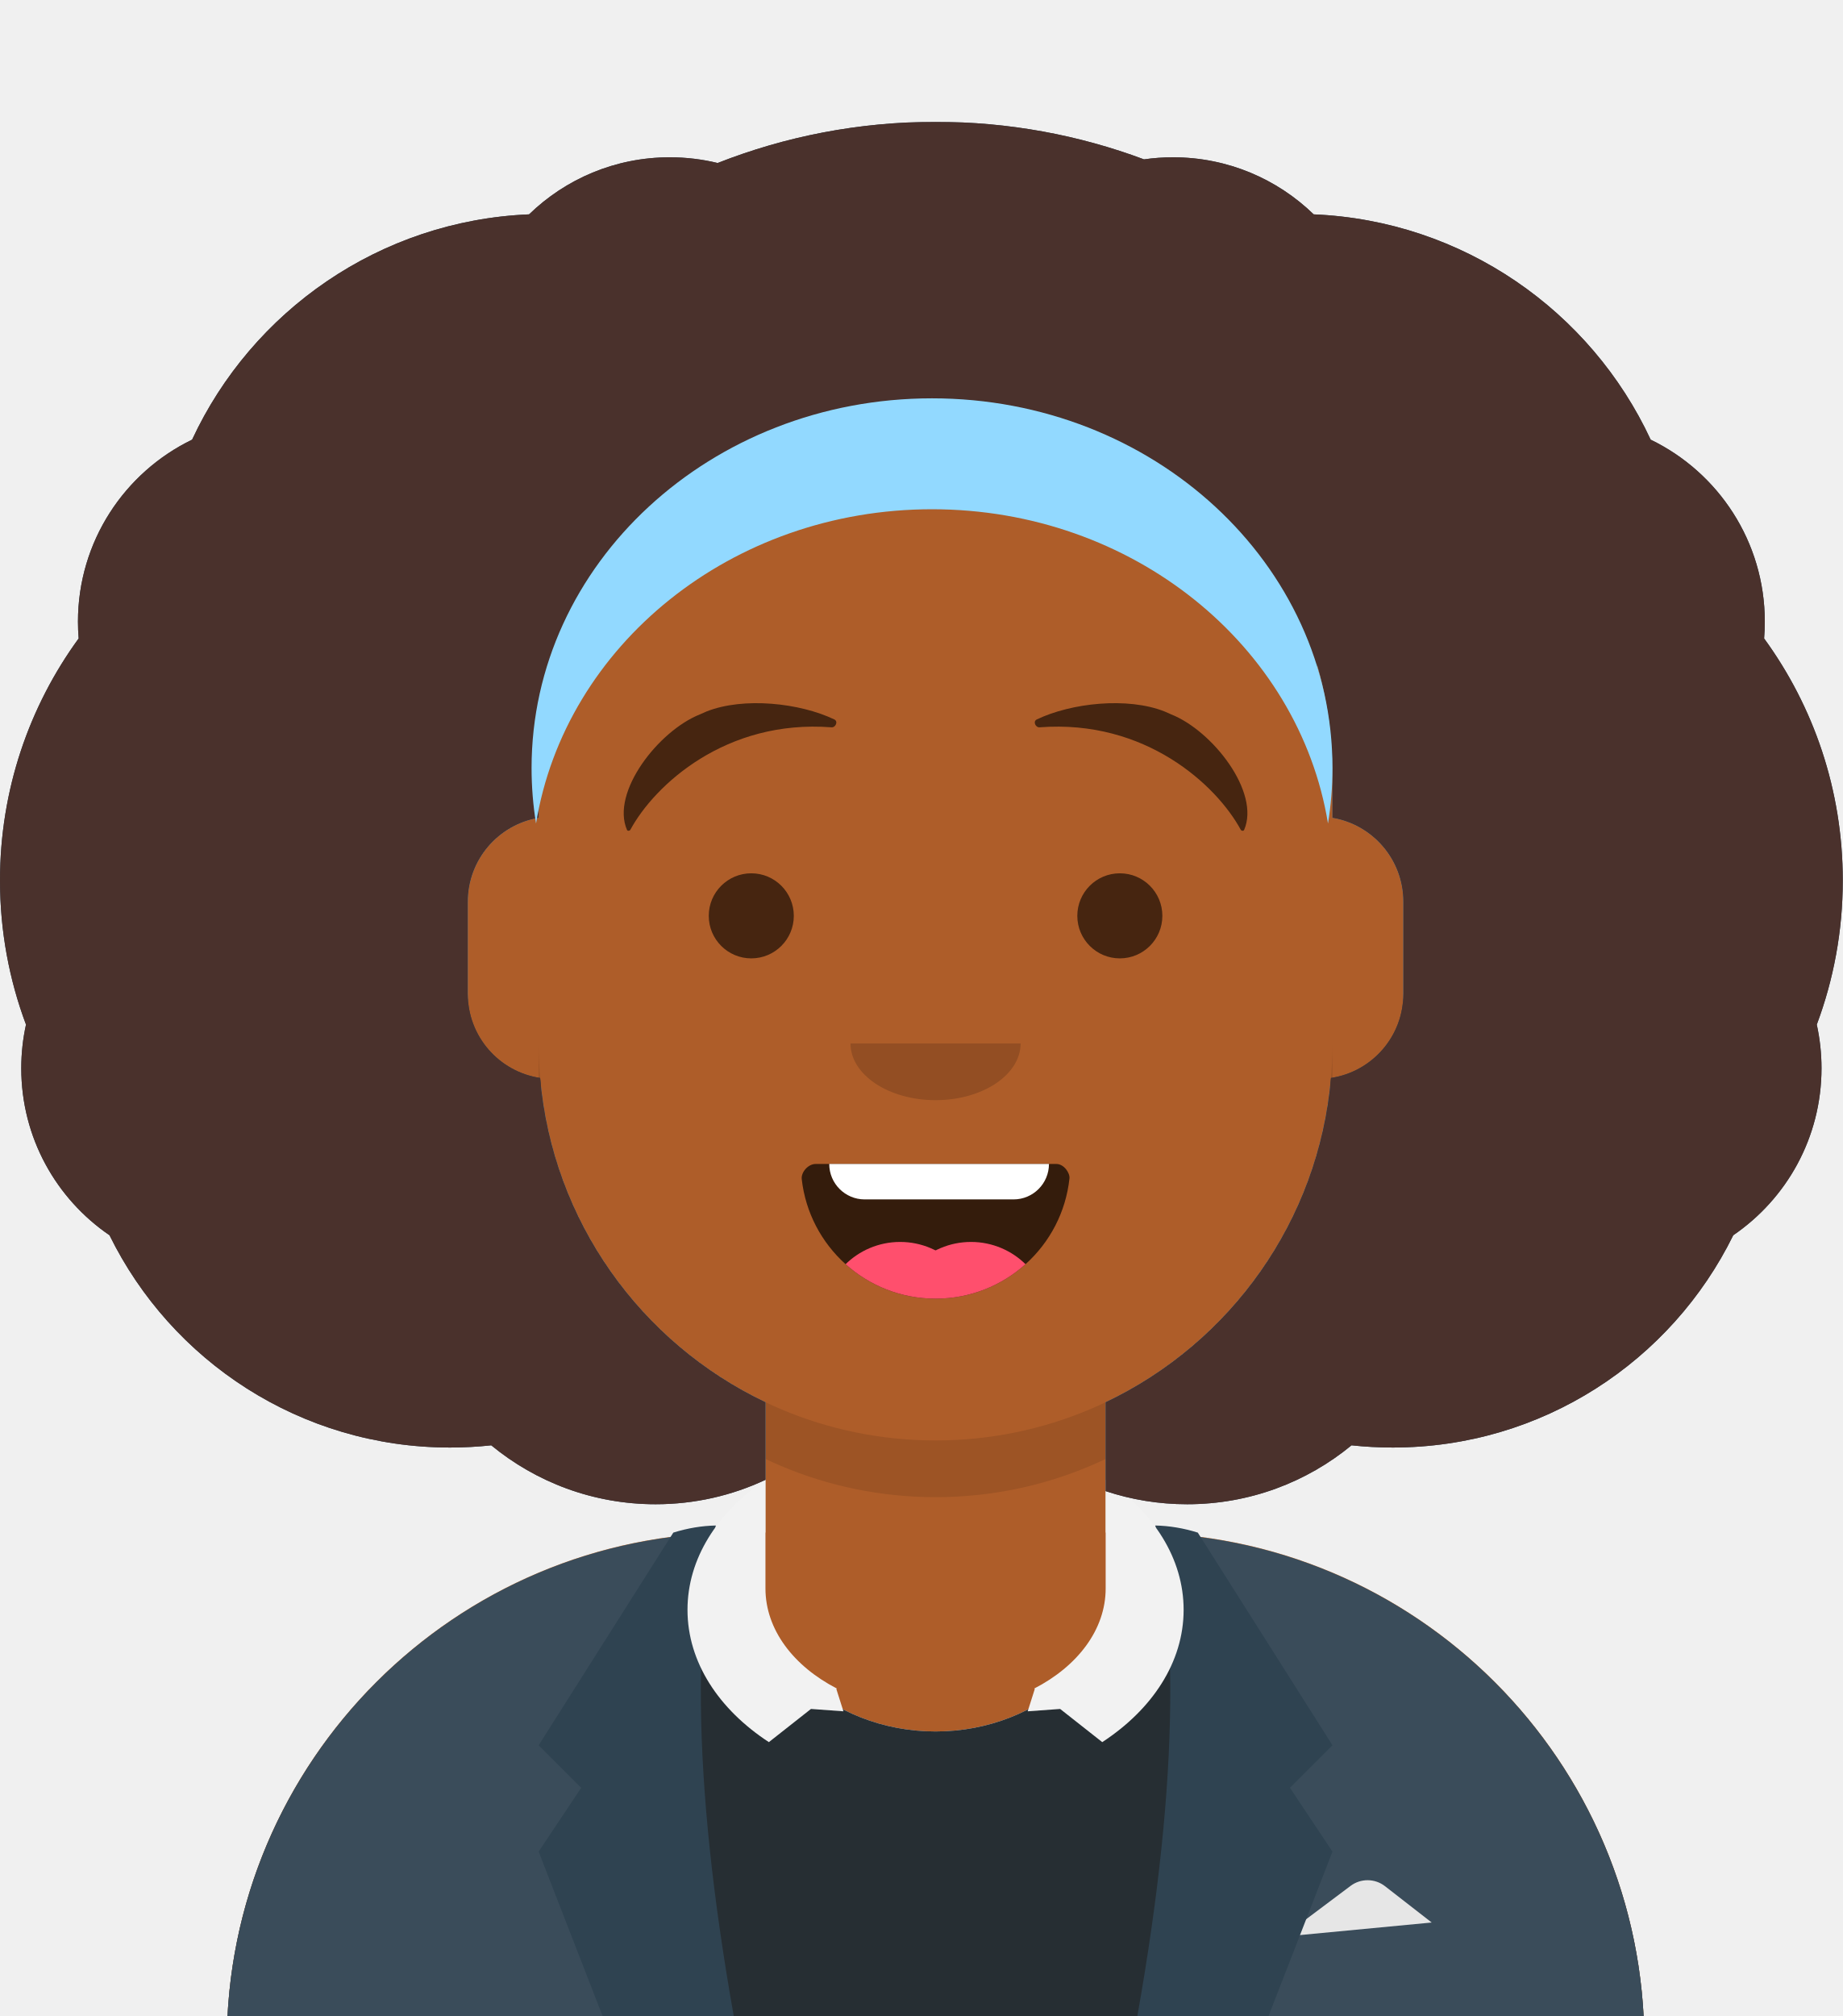
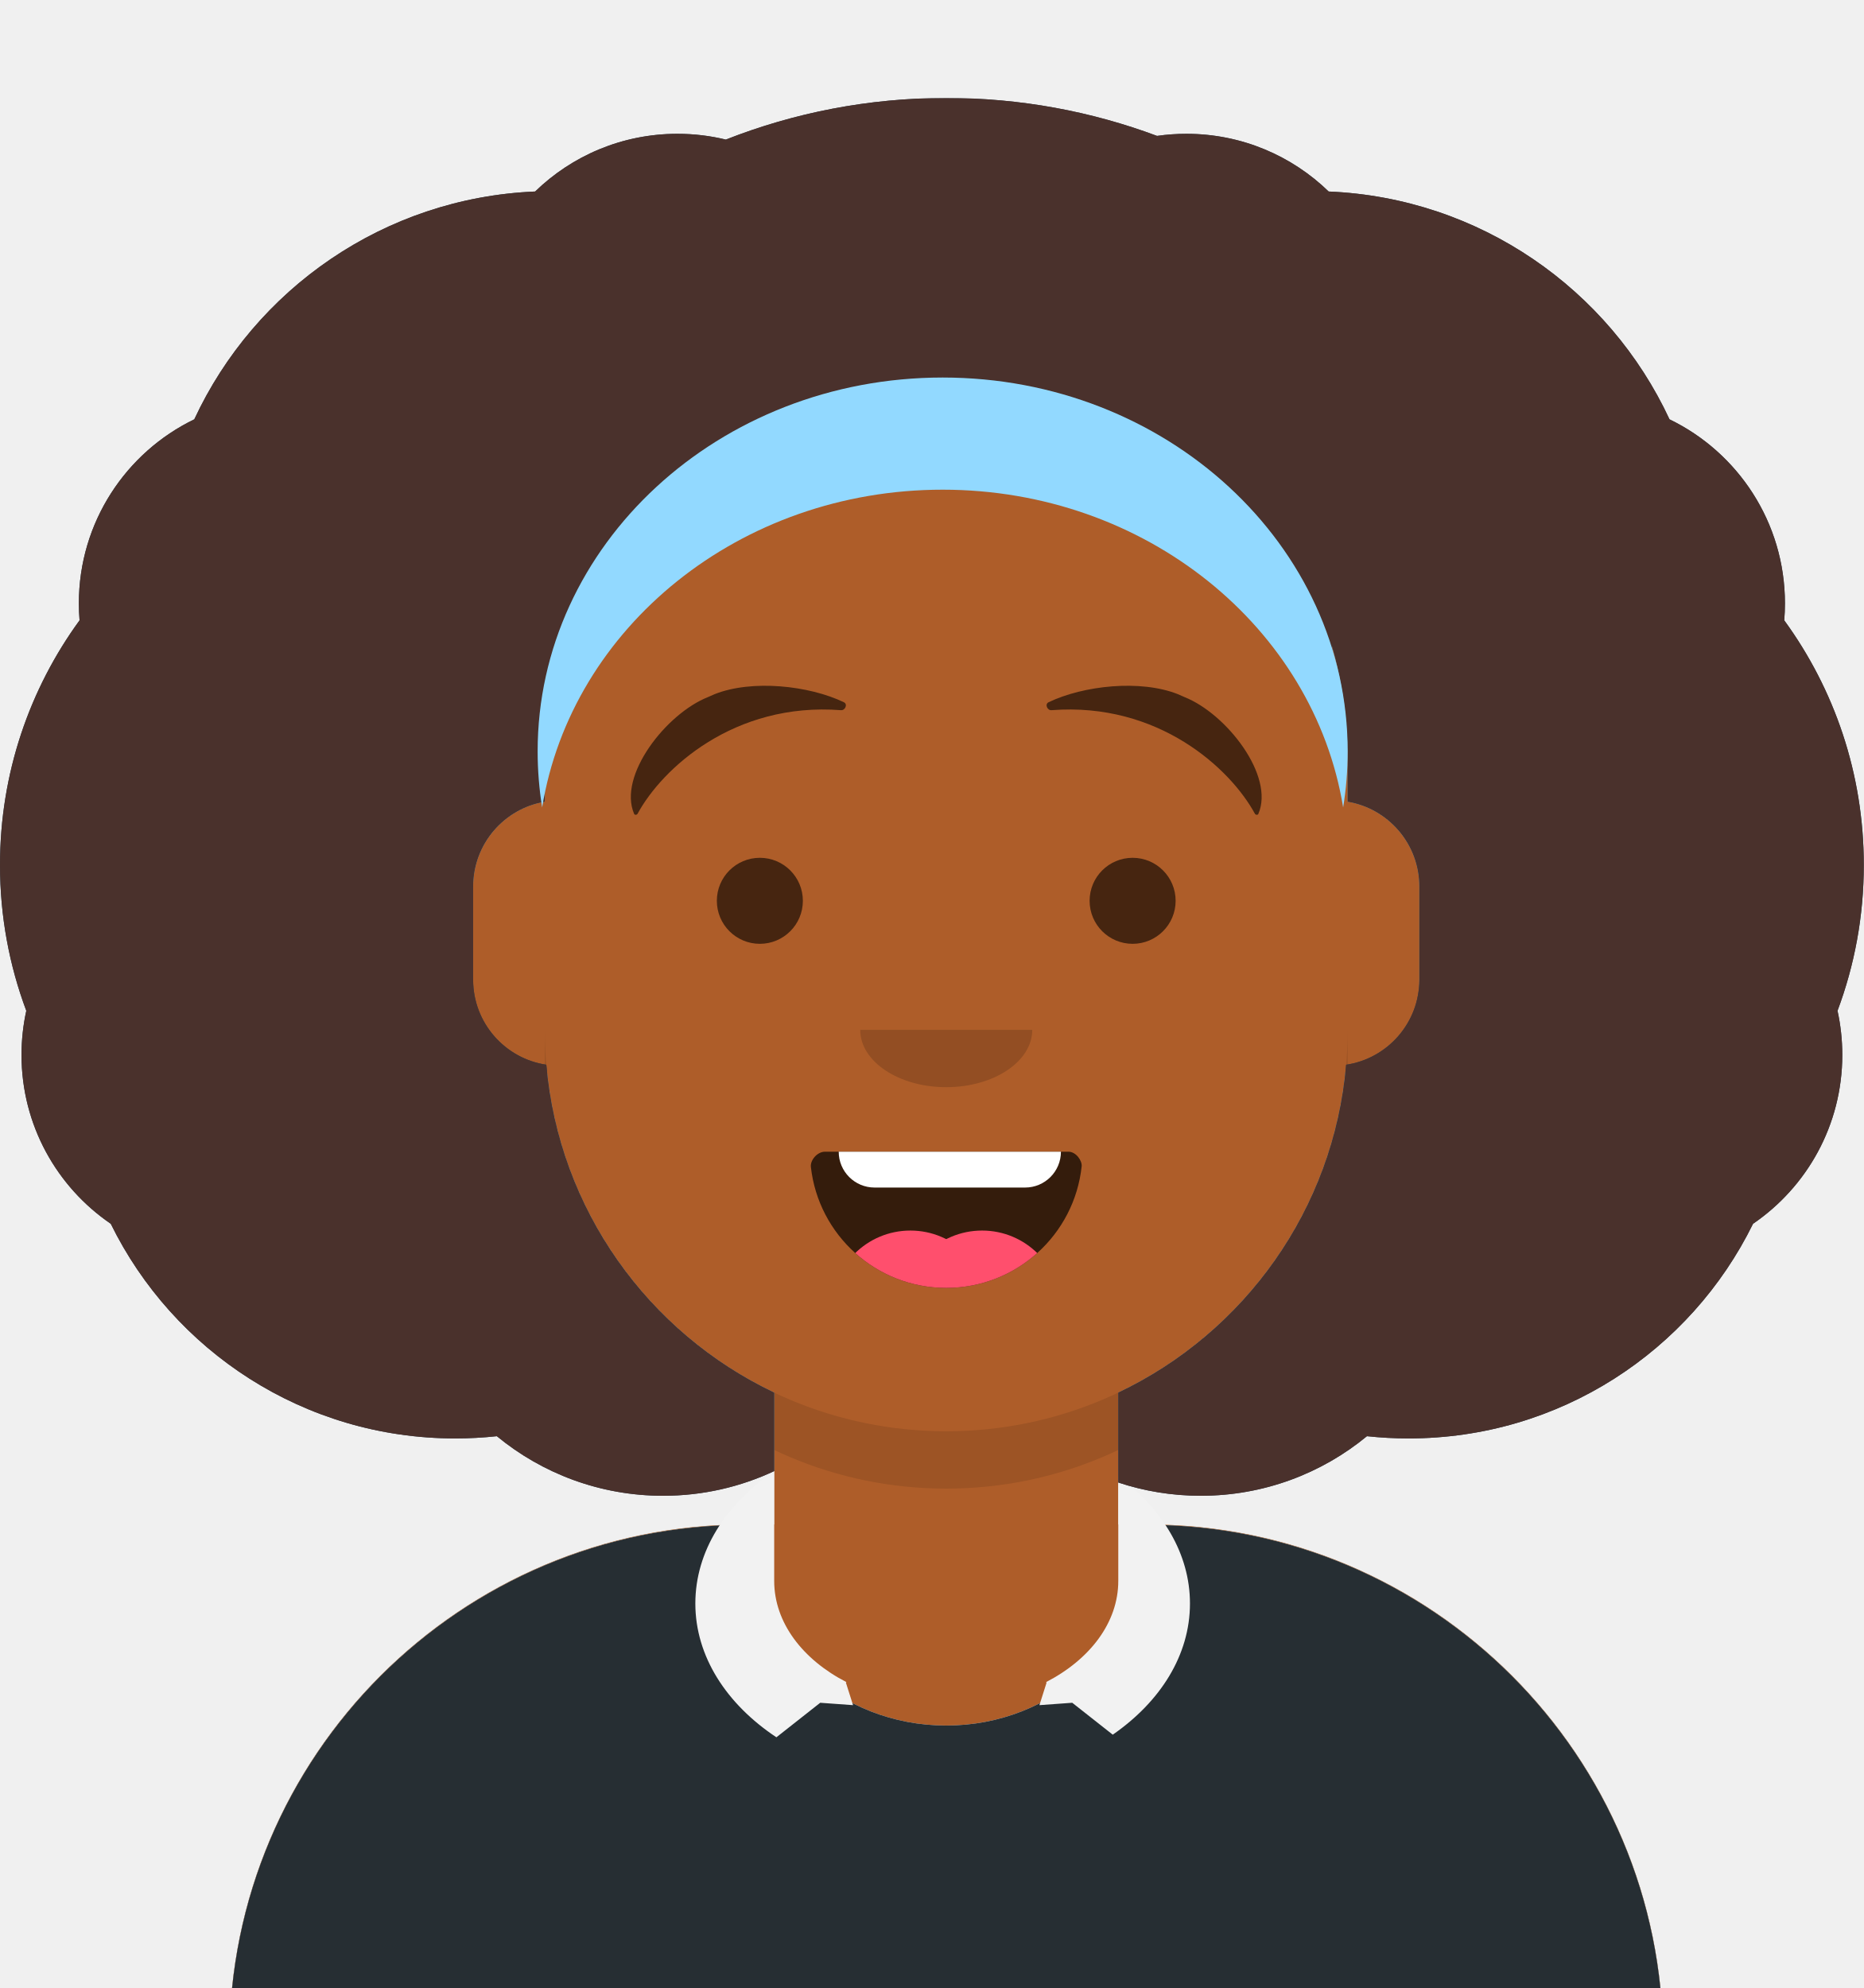
- <svg xmlns="http://www.w3.org/2000/svg" xmlns:xlink="http://www.w3.org/1999/xlink" width="320px" height="350px" viewBox="0 0 260 250" version="1.1">
+ <svg xmlns="http://www.w3.org/2000/svg" xmlns:xlink="http://www.w3.org/1999/xlink" width="450px" height="480px" viewBox="0 0 260 250" version="1.1">
  <defs>
    <circle id="path-1" cx="120" cy="120" r="120" />
    <path d="M12,160 C12,226.274 65.726,280 132,280 C198.274,280 252,226.274 252,160 L264,160 L264,-1.42108547e-14 L-3.19744231e-14,-1.42108547e-14 L-3.19744231e-14,160 L12,160 Z" id="path-3" />
    <path d="M124,144.611 L124,163 L128,163 L128,163 C167.765,163 200,195.235 200,235 L200,244 L0,244 L0,235 C-4.86974701e-15,195.235 32.235,163 72,163 L72,163 L76,163 L76,144.611 C58.763,136.422 46.372,119.687 44.305,99.881 C38.48,99.058 34,94.052 34,88 L34,74 C34,68.054 38.325,63.118 44,62.166 L44,56 L44,56 C44,25.072 69.072,5.68137151e-15 100,0 L100,0 L100,0 C130.928,-5.68137151e-15 156,25.072 156,56 L156,62.166 C161.675,63.118 166,68.054 166,74 L166,88 C166,94.052 161.52,99.058 155.695,99.881 C153.628,119.687 141.237,136.422 124,144.611 Z" id="path-5" />
  </defs>
  <g id="avatarmaker" stroke="none" stroke-width="1" fill="none" fill-rule="evenodd">
    <g transform="translate(-825, -1100)" id="avatarmaker/Circle">
      <g transform="translate(825, 1100)">
        <g id="Mask" />
        <g id="avatarmaker" stroke-width="1" fill-rule="evenodd" mask="url(#mask-4)">
          <g id="Body" transform="translate(32, 36)">
            <mask id="mask-6" fill="white">
              <use xlink:href="#path-5" />
            </mask>
            <use fill="#D0C6AC" xlink:href="#path-5" />
            <g id="Skin/👶🏽-03-Brown" mask="url(#mask-6)" fill="#AE5D29">
              <g transform="translate(-32, 0)" id="Color">
                <rect x="0" y="0" width="264" height="244" />
              </g>
            </g>
            <path d="M156,79 L156,102 C156,132.928 130.928,158 100,158 C69.072,158 44,132.928 44,102 L44,79 L44,94 C44,124.928 69.072,150 100,150 C130.928,150 156,124.928 156,94 L156,79 Z" id="Neck-Shadow" fill-opacity="0.1" fill="#000000" mask="url(#mask-6)" />
          </g>
-           <g id="Clothing/Blazer-+-Sweater" transform="translate(0, 170)">
+           <g id="Clothing/Collar-+-Sweater" transform="translate(0, 170)">
            <defs>
-               <path d="M105.192,29.052 L104,29.052 L104,29.052 C64.235,29.052 32,61.287 32,101.052 L32,110 L232,110 L232,101.052 C232,61.287 199.765,29.052 160,29.052 L160,29.052 L158.808,29.052 C158.935,30.035 159,31.036 159,32.052 C159,45.859 146.912,57.052 132,57.052 C117.088,57.052 105,45.859 105,32.052 C105,31.036 105.065,30.035 105.192,29.052 Z" id="react-path-302" />
+               <path d="M105.192,29.052 L104,29.052 L104,29.052 C64.235,29.052 32,61.287 32,101.052 L32,110 L232,110 L232,101.052 C232,61.287 199.765,29.052 160,29.052 L160,29.052 L158.808,29.052 C158.935,30.035 159,31.036 159,32.052 C159,45.859 146.912,57.052 132,57.052 C117.088,57.052 105,45.859 105,32.052 C105,31.036 105.065,30.035 105.192,29.052 Z" id="react-path-80" />
            </defs>
-             <mask id="react-mask-303" fill="white">
-               <use xlink:href="#react-path-302" />
+             <mask id="react-mask-81" fill="white">
+               <use xlink:href="#react-path-80" />
            </mask>
-             <use id="Clothes" fill="#E6E6E6" fill-rule="evenodd" xlink:href="#react-path-302" />
-             <g id="Color/Palette/Black" mask="url(#react-mask-303)" fill-rule="evenodd" fill="#262E33">
+             <use id="Clothes" fill="#E6E6E6" fill-rule="evenodd" xlink:href="#react-path-80" />
+             <g id="Color/Palette/Gray-01" mask="url(#react-mask-81)" fill-rule="evenodd" fill="#262E33">
              <rect id="🖍Color" x="0" y="0" width="264" height="110" />
            </g>
-             <g id="Blazer" stroke-width="1" fill-rule="evenodd" transform="translate(32, 28)">
-               <path d="M68.785,1.122 C30.512,2.804 1.24427139e-14,34.365 0,73.052 L0,82 L69.362,82 C65.961,69.92 64,55.709 64,40.5 C64,26.173 65.74,12.731 68.785,1.122 Z M131.638,82 L200,82 L200,73.052 C200,34.707 170.025,3.363 132.229,1.174 C135.265,12.771 137,26.194 137,40.5 C137,55.709 135.039,69.92 131.638,82 Z" id="Saco" fill="#3A4C5A" />
-               <path d="M149,58 L158.556,50.833 L158.556,50.833 C159.999,49.751 161.988,49.768 163.412,50.876 L170,56 L149,58 Z" id="Pocket-hanky" fill="#E6E6E6" />
-               <path d="M69,1.13686838e-13 C65,19.333 66.667,46.667 74,82 L58,82 L44,46 L50,37 L44,31 L63,1 C65.028,0.369 67.028,0.036 69,1.13686838e-13 Z" id="Wing" fill="#2F4351" />
-               <path d="M151,1.13686838e-13 C147,19.333 148.667,46.667 156,82 L140,82 L126,46 L132,37 L126,31 L145,1 C147.028,0.369 149.028,0.036 151,1.13686838e-13 Z" id="Wing" fill="#2F4351" transform="translate(141, 41) scale(-1, 1) translate(-141, -41) " />
-             </g>
-             <path d="M156,21.539 C162.772,26.136 167,32.656 167,39.888 C167,47.289 162.572,53.945 155.52,58.556 L149.579,53.876 L145,54.208 L146,51.057 L145.922,50.996 C152.022,47.853 156,42.7 156,36.877 L156,21.539 Z M108,21.539 C101.228,26.136 97,32.656 97,39.888 C97,47.289 101.428,53.945 108.48,58.556 L114.421,53.876 L119,54.208 L118,51.057 L118.078,50.996 C111.978,47.853 108,42.7 108,36.877 L108,21.539 Z" id="Collar" fill="#F2F2F2" fill-rule="evenodd" />
+             <path d="M156,22.279 C162.182,26.835 166,33.106 166,40.028 C166,47.233 161.863,53.733 155.229,58.327 L149.579,53.876 L145,54.208 L146,51.057 L145.922,50.996 C152.022,47.853 156,42.7 156,36.877 L156,22.279 Z M108,21.571 C101.233,26.174 97,32.74 97,40.028 C97,47.426 101.362,54.08 108.308,58.692 L114.421,53.876 L119,54.208 L118,51.057 L118.078,50.996 C111.978,47.853 108,42.7 108,36.877 L108,21.571 Z" id="Collar" fill="#F2F2F2" fill-rule="evenodd" />
          </g>
          <g id="Face" transform="translate(76, 82)" fill="#000000">
            <g id="Mouth/Smile" transform="translate(2, 52)">
              <defs>
-                 <path d="M35.118,15.128 C36.176,24.62 44.226,32 54,32 C63.804,32 71.874,24.574 72.892,15.04 C72.974,14.273 72.117,13 71.043,13 C56.149,13 44.738,13 37.087,13 C36.007,13 35.012,14.178 35.118,15.128 Z" id="react-path-314" />
+                 <path d="M35.118,15.128 C36.176,24.62 44.226,32 54,32 C63.804,32 71.874,24.574 72.892,15.04 C72.974,14.273 72.117,13 71.043,13 C56.149,13 44.738,13 37.087,13 C36.007,13 35.012,14.178 35.118,15.128 Z" id="react-path-86" />
              </defs>
-               <mask id="react-mask-315" fill="white">
-                 <use xlink:href="#react-path-314" />
+               <mask id="react-mask-87" fill="white">
+                 <use xlink:href="#react-path-86" />
              </mask>
-               <use id="Mouth" fill-opacity="0.7" fill="#000000" fill-rule="evenodd" xlink:href="#react-path-314" />
-               <rect id="Teeth" fill="#FFFFFF" fill-rule="evenodd" mask="url(#react-mask-315)" x="39" y="2" width="31" height="16" rx="5" />
-               <g id="Tongue" stroke-width="1" fill-rule="evenodd" mask="url(#react-mask-315)" fill="#FF4F6D">
+               <use id="Mouth" fill-opacity="0.7" fill="#000000" fill-rule="evenodd" xlink:href="#react-path-86" />
+               <rect id="Teeth" fill="#FFFFFF" fill-rule="evenodd" mask="url(#react-mask-87)" x="39" y="2" width="31" height="16" rx="5" />
+               <g id="Tongue" stroke-width="1" fill-rule="evenodd" mask="url(#react-mask-87)" fill="#FF4F6D">
                <g transform="translate(38, 24)">
                  <circle cx="11" cy="11" r="11" />
                  <circle cx="21" cy="11" r="11" />
                </g>
              </g>
            </g>
            <g id="Nose/Default" transform="translate(28, 40)" fill-opacity="0.16">
              <path d="M16,8 C16,12.418 21.373,16 28,16 L28,16 C34.627,16 40,12.418 40,8" id="Nose" />
            </g>
            <g id="Eyes/Default-😀" transform="translate(0, 8)" fill-opacity="0.6">
              <circle id="Eye" cx="30" cy="22" r="6" />
              <circle id="Eye" cx="82" cy="22" r="6" />
            </g>
            <g id="Eyebrow/Natural/Raised-Excited-Natural" fill-opacity="0.6">
              <path d="M22.766,1.578 L23.677,1.176 C28.919,-0.905 36.865,-0.033 41.723,2.299 C42.29,2.571 41.902,3.452 41.321,3.407 C26.402,2.256 16.358,11.553 12.946,17.847 C12.845,18.034 12.539,18.055 12.464,17.881 C10.156,12.562 16.913,3.896 22.766,1.578 Z" id="Eye-Browse-Reddit" />
              <path d="M80.766,1.578 L81.677,1.176 C86.919,-0.905 94.865,-0.033 99.723,2.299 C100.29,2.571 99.902,3.452 99.321,3.407 C84.402,2.256 74.358,11.553 70.946,17.847 C70.845,18.034 70.539,18.055 70.464,17.881 C68.156,12.562 74.913,3.896 80.766,1.578 Z" id="Eye-Browse-Reddit" transform="translate(85, 9) scale(-1, 1) translate(-85, -9) " />
            </g>
          </g>
          <g id="Top" stroke-width="1" fill-rule="evenodd">
            <defs>
-               <rect id="react-path-503" x="0" y="0" width="264" height="280" />
-               <path d="M80.02,73.81 C78.063,79.514 77,85.633 77,92 L77,92 L77,98.166 C71.325,99.118 67,104.054 67,110 L67,123 C67,129.019 71.431,134.002 77.209,134.867 C78.952,155.115 91.469,172.283 109,180.611 L109,191.555 C104.295,193.765 99.042,195 93.5,195 C84.694,195 76.616,191.881 70.31,186.688 C68.402,186.894 66.463,187 64.5,187 C43.406,187 25.163,174.792 16.451,157.055 C8.934,151.924 4,143.288 4,133.5 C4,131.385 4.23,129.325 4.667,127.341 C2.296,121.012 1,114.157 1,107 C1,94.244 5.118,82.449 12.097,72.873 C12.033,72.091 12,71.299 12,70.5 C12,59.203 18.573,49.44 28.104,44.83 C36.537,26.702 54.558,13.936 75.65,13.049 C80.782,8.067 87.783,5 95.5,5 C97.827,5 100.089,5.279 102.254,5.805 C111.776,2.058 122.148,0 133,0 C143.346,0 153.255,1.87 162.408,5.292 C163.744,5.099 165.11,5 166.5,5 C174.217,5 181.218,8.067 186.35,13.049 C207.442,13.936 225.463,26.702 233.896,44.83 C243.427,49.44 250,59.203 250,70.5 C250,71.299 249.967,72.091 249.903,72.873 C256.882,82.449 261,94.244 261,107 C261,114.157 259.704,121.012 257.333,127.341 C257.77,129.325 258,131.385 258,133.5 C258,143.288 253.066,151.924 245.549,157.055 C236.837,174.792 218.594,187 197.5,187 C195.537,187 193.598,186.894 191.69,186.688 C185.384,191.881 177.306,195 168.5,195 C164.482,195 160.616,194.351 157,193.151 L157,180.611 C174.531,172.283 187.048,155.115 188.791,134.867 C194.569,134.002 199,129.019 199,123 L199,110 C199,104.054 194.675,99.118 189,98.166 L189,92 C189,86.559 188.224,81.298 186.776,76.324 L188.153,89.195 L176.813,65.195 L131.677,45.671 L101.563,56.228 L80.065,76.419 L80.02,73.81 Z" id="react-path-504" />
+               <rect id="react-path-14" x="0" y="0" width="264" height="280" />
+               <path d="M80.02,73.81 C78.063,79.514 77,85.633 77,92 L77,92 L77,98.166 C71.325,99.118 67,104.054 67,110 L67,123 C67,129.019 71.431,134.002 77.209,134.867 C78.952,155.115 91.469,172.283 109,180.611 L109,191.555 C104.295,193.765 99.042,195 93.5,195 C84.694,195 76.616,191.881 70.31,186.688 C68.402,186.894 66.463,187 64.5,187 C43.406,187 25.163,174.792 16.451,157.055 C8.934,151.924 4,143.288 4,133.5 C4,131.385 4.23,129.325 4.667,127.341 C2.296,121.012 1,114.157 1,107 C1,94.244 5.118,82.449 12.097,72.873 C12.033,72.091 12,71.299 12,70.5 C12,59.203 18.573,49.44 28.104,44.83 C36.537,26.702 54.558,13.936 75.65,13.049 C80.782,8.067 87.783,5 95.5,5 C97.827,5 100.089,5.279 102.254,5.805 C111.776,2.058 122.148,0 133,0 C143.346,0 153.255,1.87 162.408,5.292 C163.744,5.099 165.11,5 166.5,5 C174.217,5 181.218,8.067 186.35,13.049 C207.442,13.936 225.463,26.702 233.896,44.83 C243.427,49.44 250,59.203 250,70.5 C250,71.299 249.967,72.091 249.903,72.873 C256.882,82.449 261,94.244 261,107 C261,114.157 259.704,121.012 257.333,127.341 C257.77,129.325 258,131.385 258,133.5 C258,143.288 253.066,151.924 245.549,157.055 C236.837,174.792 218.594,187 197.5,187 C195.537,187 193.598,186.894 191.69,186.688 C185.384,191.881 177.306,195 168.5,195 C164.482,195 160.616,194.351 157,193.151 L157,180.611 C174.531,172.283 187.048,155.115 188.791,134.867 C194.569,134.002 199,129.019 199,123 L199,110 C199,104.054 194.675,99.118 189,98.166 L189,92 C189,86.559 188.224,81.298 186.776,76.324 L188.153,89.195 L176.813,65.195 L131.677,45.671 L101.563,56.228 L80.065,76.419 L80.02,73.81 Z" id="react-path-15" />
            </defs>
-             <mask id="react-mask-501" fill="white">
-               <use xlink:href="#react-path-503" />
+             <mask id="react-mask-12" fill="white">
+               <use xlink:href="#react-path-14" />
            </mask>
            <g id="Mask" />
-             <g id="Top/Long-Hair/Fro-+-Band" mask="url(#react-mask-501)">
+             <g id="Top/Long-Hair/Fro-+-Band" mask="url(#react-mask-12)">
              <g transform="translate(-1, 0)">
-                 <mask id="react-mask-502" fill="white">
-                   <use xlink:href="#react-path-504" />
+                 <mask id="react-mask-13" fill="white">
+                   <use xlink:href="#react-path-15" />
                </mask>
-                 <use id="Hair" stroke="none" fill="#314756" fill-rule="evenodd" xlink:href="#react-path-504" />
-                 <g id="Skin/👶🏽-03-Brown" mask="url(#react-mask-502)" fill="#4A312C">
+                 <use id="Hair" stroke="none" fill="#314756" fill-rule="evenodd" xlink:href="#react-path-15" />
+                 <g id="Skin/👶🏽-03-Brown" mask="url(#react-mask-13)" fill="#4A312C">
                  <g transform="translate(0, 0) " id="Color">
                    <rect x="0" y="0" width="264" height="280" />
                  </g>
                </g>
                <path d="M76.631,98.975 C76.216,96.423 76,93.811 76,91.152 C76,62.349 101.296,39 132.5,39 C163.704,39 189,62.349 189,91.152 C189,93.811 188.784,96.423 188.369,98.975 C184.28,73.883 160.824,54.646 132.5,54.646 C104.176,54.646 80.72,73.883 76.631,98.975 Z" id="Band" stroke="none" fill="#92D9FF" fill-rule="evenodd" />
              </g>
            </g>
          </g>
        </g>
      </g>
    </g>
  </g>
</svg>
